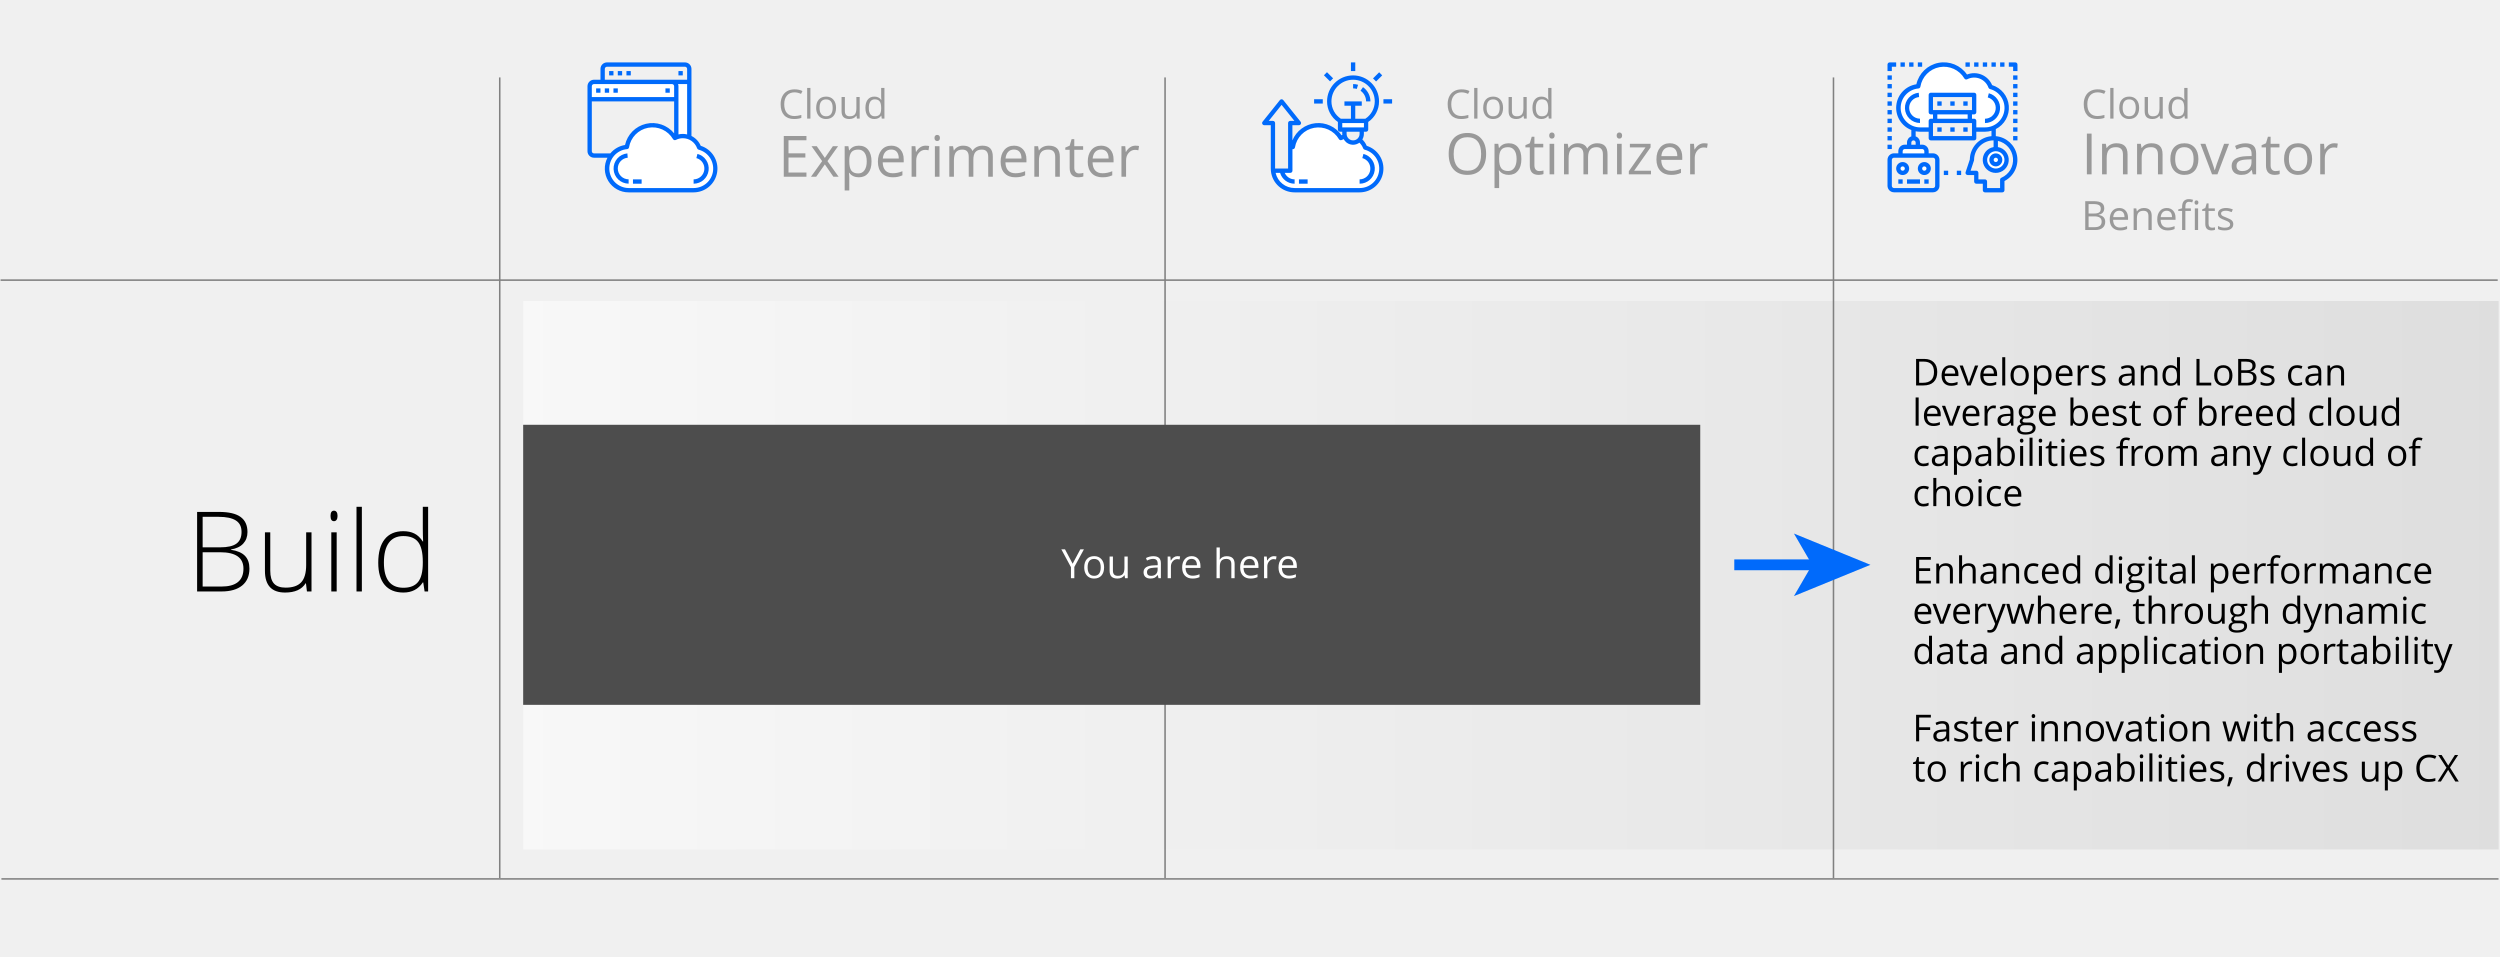
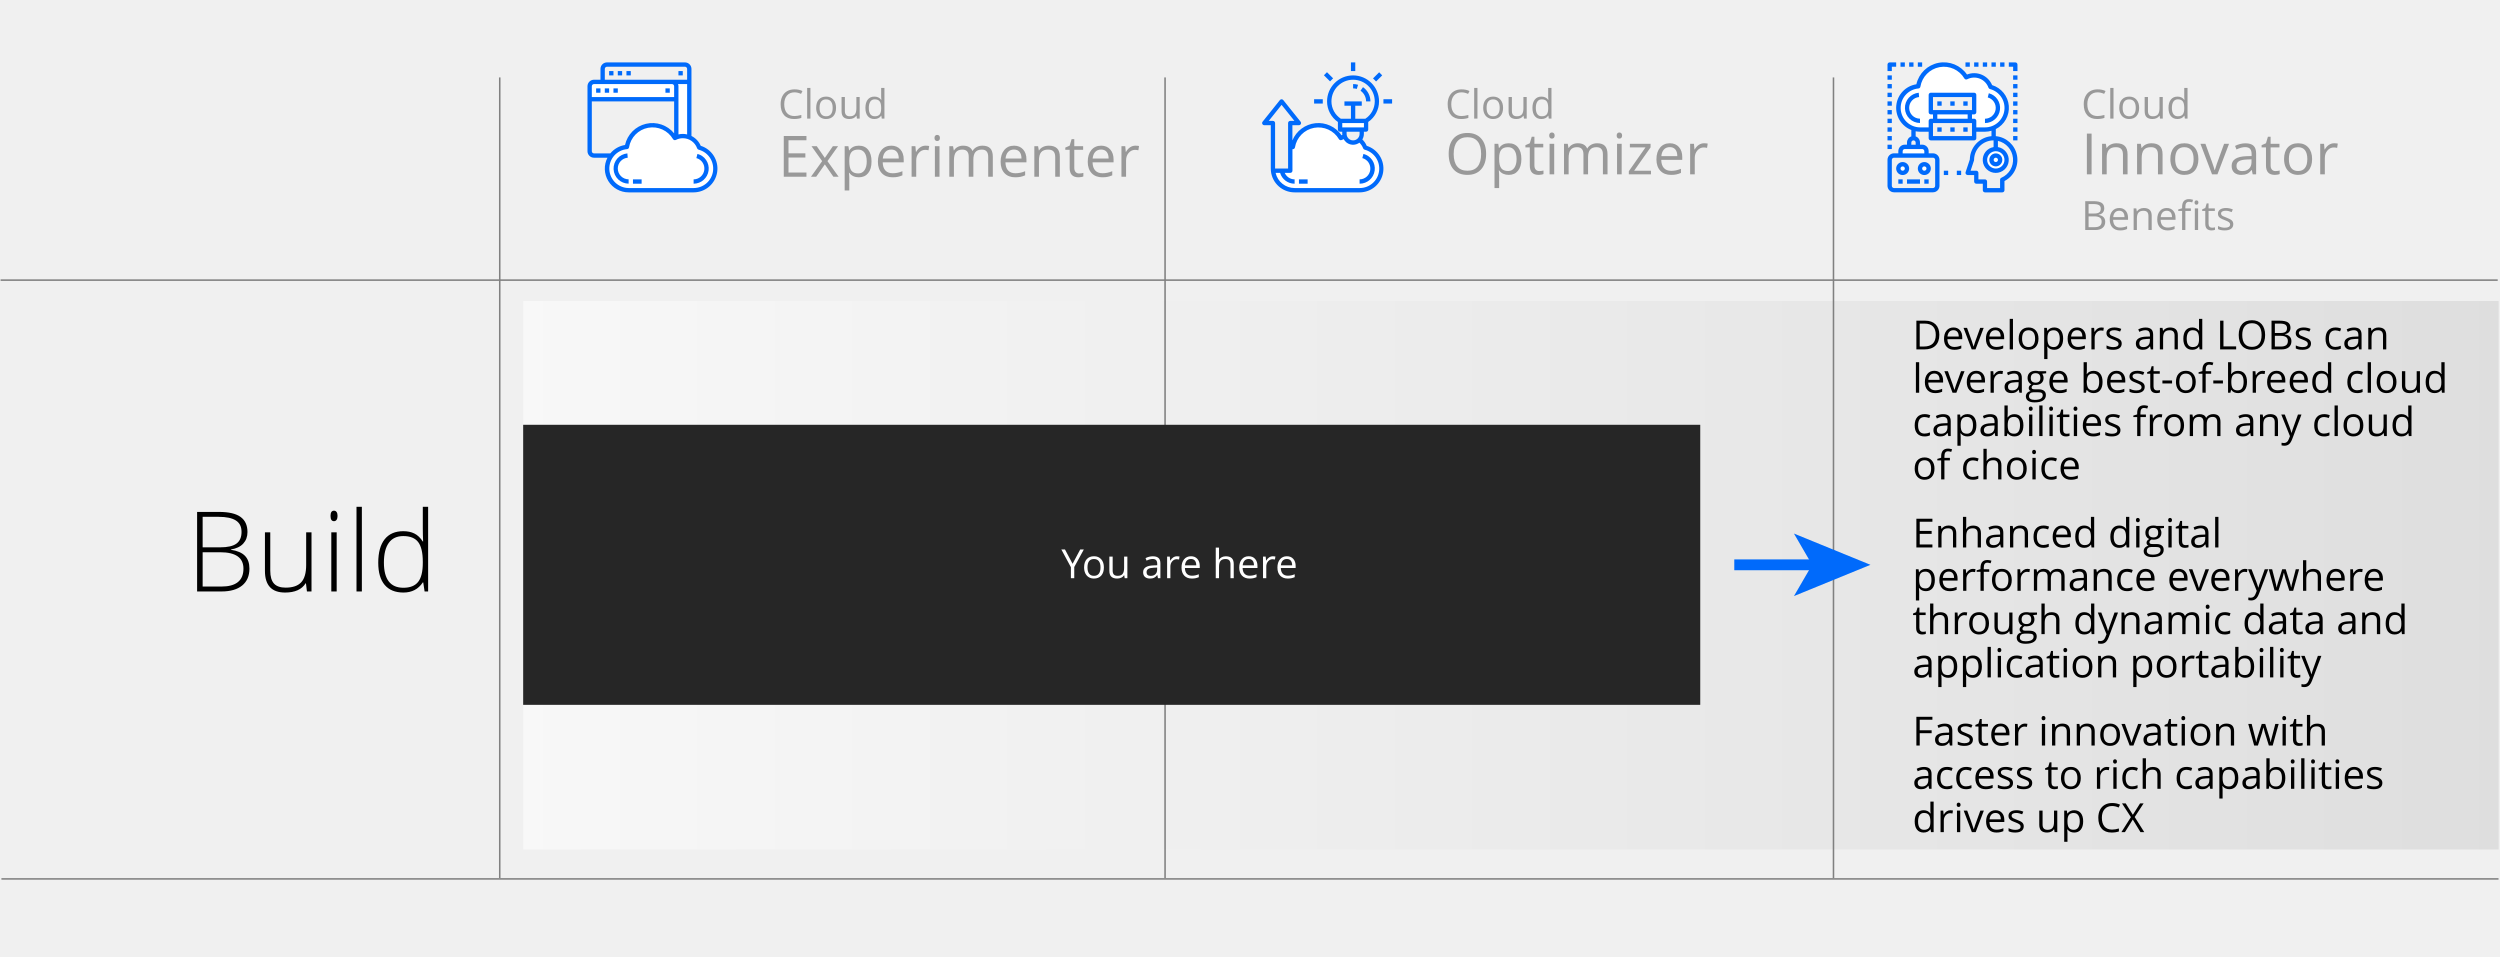
<svg xmlns="http://www.w3.org/2000/svg" id="Layer_1" data-name="Layer 1" viewBox="0 0 1615.75 617.95">
  <defs>
    <linearGradient id="linear-gradient" x1="338.12" y1="371.78" x2="1614.87" y2="371.78" gradientUnits="userSpaceOnUse">
      <stop offset="0" stop-color="#fff" />
      <stop offset="1" stop-color="#ccc" />
    </linearGradient>
  </defs>
  <line x1="322.98" y1="50.04" x2="322.98" y2="567.54" style="fill: none;stroke: gray;stroke-miterlimit: 10" />
-   <rect x="338.12" y="194.54" width="1276.75" height="354.47" style="opacity: 0.5;fill: url(#linear-gradient)" />
+   <rect x="338.12" y="194.54" width="1276.75" height="354.48" style="opacity: 0.5;fill: url(#linear-gradient)" />
  <line x1="752.98" y1="50.04" x2="752.98" y2="567.54" style="fill: none;stroke: gray;stroke-miterlimit: 10" />
  <line x1="1184.98" y1="50.04" x2="1184.98" y2="567.54" style="fill: none;stroke: gray;stroke-miterlimit: 10" />
-   <rect x="338.12" y="274.54" width="760.75" height="181" style="fill: #4d4d4d" />
-   <text transform="translate(685.93 373.67)" style="font-size: 26.132px;fill: #fff;font-family: OpenSans, Open Sans">You are here</text>
+   <rect x="338.12" y="274.54" width="760.75" height="181" style="fill: #262626" />
+   <text transform="translate(685.93 373.67)" style="font-size: 26px;fill: #fff;font-family: OpenSans, Open Sans">You are here</text>
  <line x1="0.37" y1="181.04" x2="1614.27" y2="181.04" style="fill: none;stroke: gray;stroke-miterlimit: 10" />
  <text transform="translate(502.93 76.67)" style="font-size: 26.132px;fill: #999;font-family: OpenSans, Open Sans">Cloud<tspan style="font-size: 36.854px;fill!: #000">
      <tspan x="0" y="37.56">Experimenter</tspan>
    </tspan>
  </text>
  <text transform="translate(934.03 76.67)" style="font-size: 26.132px;fill: #999;font-family: OpenSans, Open Sans">Cloud<tspan style="font-size: 36.854px;fill!: #000">
      <tspan x="0" y="36">Optimizer</tspan>
    </tspan>
  </text>
  <text transform="translate(1345.12 76.67)" style="font-size: 26.132px;fill: #999;font-family: OpenSans, Open Sans">Cloud<tspan style="font-size: 36.854px;fill!: #000">
      <tspan x="0" y="36">Innovator</tspan>
    </tspan>
    <tspan x="0" y="72">Benefits</tspan>
  </text>
  <text transform="translate(120.11 382.26)" style="font-size: 72px;font-family: OpenSans-Light, Open Sans;font-weight: 300">Build</text>
  <line x1="0.91" y1="568.04" x2="1614.8" y2="568.04" style="fill: none;stroke: gray;stroke-miterlimit: 10" />
  <g id="Share_cloud_cloud_computing_human_robot" data-name="Share cloud cloud computing human robot">
    <circle cx="1289.89" cy="103.33" r="7" style="fill: #fff" />
    <path d="M1236.69,83.08a14,14,0,0,0,4.2.65h7v-5.6h28v5.6h7a13.83,13.83,0,0,0,5.6-1.18,14,14,0,0,0-2-26.35,11.18,11.18,0,0,0-14.26-6.84,9.78,9.78,0,0,0-1.45.63,16.78,16.78,0,0,0-31,5.79,14,14,0,0,0-3,27.3Zm11.2-21.75h28v11.2h-28Z" style="fill: #fff" />
    <circle cx="1243.69" cy="108.93" r="2.8" style="fill: #fff" />
    <path d="M1245.09,97.73a2.8,2.8,0,0,0-2.8-2.8h-11.2a2.81,2.81,0,0,0-2.8,2.8v2.8h16.8Z" style="fill: #fff" />
    <circle cx="1229.69" cy="108.93" r="2.8" style="fill: #fff" />
    <path d="M1289.89,107.53a4.2,4.2,0,1,0-4.2-4.2A4.2,4.2,0,0,0,1289.89,107.53Zm0-5.6a1.4,1.4,0,1,1-1.4,1.4A1.39,1.39,0,0,1,1289.89,101.93Z" style="fill: #006afb" />
    <path d="M1289.89,88V83.43A15.38,15.38,0,0,0,1287.5,55a12.58,12.58,0,0,0-16.23-6.83,18.18,18.18,0,0,0-32.72,6.3,15.39,15.39,0,0,0-3.26,29.55v4.12a4.21,4.21,0,0,0-2.8,3.95v1.4h-1.4a4.21,4.21,0,0,0-4.2,4.2v1.4h-2.8a4.21,4.21,0,0,0-4.2,4.2v16.8a4.23,4.23,0,0,0,4.2,4.2h25.2a4.21,4.21,0,0,0,4.2-4.2v-16.8a4.2,4.2,0,0,0-4.2-4.2h-2.8v-1.4a4.2,4.2,0,0,0-4.2-4.2h-1.4v-1.4a4.21,4.21,0,0,0-2.8-3.95V84.86a16.49,16.49,0,0,0,2.8.27h5.6v4.2a1.4,1.4,0,0,0,1.4,1.4h28a1.4,1.4,0,0,0,1.4-1.4v-4.2h5.6a14.92,14.92,0,0,0,4.2-.61V88a15.42,15.42,0,0,0-14,15.09l-2.73,8.19a1.42,1.42,0,0,0,1.33,1.85h4.2v4.2a1.4,1.4,0,0,0,1.4,1.4h4.2v4.2a1.4,1.4,0,0,0,1.4,1.4h11.2a1.4,1.4,0,0,0,1.4-1.4V117a15.38,15.38,0,0,0-5.6-29Zm-54.6,4.13a1.4,1.4,0,1,1,2.8,0v1.4h-2.8Zm14,9.8a1.39,1.39,0,0,1,1.4,1.4v16.8a1.4,1.4,0,0,1-1.4,1.4h-25.2a1.4,1.4,0,0,1-1.4-1.4v-16.8a1.4,1.4,0,0,1,1.4-1.4Zm-7-5.6a1.39,1.39,0,0,1,1.4,1.4v1.4h-14v-1.4a1.4,1.4,0,0,1,1.4-1.4Zm32.2-8.4h-25.2v-8.4h25.2Zm-25.2-16.8v-8.4h25.2v8.4Zm22.4,2.8v2.8h-19.6v-2.8Zm11.2,8.4h-5.6v-4.2a1.39,1.39,0,0,0-1.4-1.4h-1.4v-2.8h1.4a1.4,1.4,0,0,0,1.4-1.4V61.33a1.39,1.39,0,0,0-1.4-1.4h-28a1.4,1.4,0,0,0-1.4,1.4v11.2a1.4,1.4,0,0,0,1.4,1.4h1.4v2.8h-1.4a1.4,1.4,0,0,0-1.4,1.4v4.2h-5.6a12.6,12.6,0,0,1-1-25.15,1.39,1.39,0,0,0,1.26-1.17,15.38,15.38,0,0,1,28.42-5.31,1.39,1.39,0,0,0,1.84.53,9.8,9.8,0,0,1,13.74,5.43,1.4,1.4,0,0,0,1,.89,12.6,12.6,0,0,1-3.19,24.78Zm12.6,21a5.6,5.6,0,1,1-5.6-5.6A5.6,5.6,0,0,1,1295.49,103.33Zm-2,11.55a1.42,1.42,0,0,0-.84,1.27v5.38h-8.4v-4.2a1.39,1.39,0,0,0-1.4-1.4h-4.2v-4.2a1.39,1.39,0,0,0-1.4-1.4h-3.65l2.18-6.56a1.31,1.31,0,0,0,.07-.44,12.62,12.62,0,0,1,12.6-12.6v4.32a8.41,8.41,0,1,0,2.8,0v-4a12.6,12.6,0,0,1,2.24,23.83Z" style="fill: #006afb" />
    <path d="M1229.69,113.13a4.2,4.2,0,1,0-4.2-4.2A4.2,4.2,0,0,0,1229.69,113.13Zm0-5.6a1.4,1.4,0,1,1-1.4,1.4A1.39,1.39,0,0,1,1229.69,107.53Z" style="fill: #006afb" />
    <path d="M1243.69,113.13a4.2,4.2,0,1,0-4.2-4.2A4.2,4.2,0,0,0,1243.69,113.13Zm0-5.6a1.4,1.4,0,1,1-1.4,1.4A1.39,1.39,0,0,1,1243.69,107.53Z" style="fill: #006afb" />
    <rect x="1232.49" y="115.93" width="8.4" height="2.8" style="fill: #006afb" />
    <rect x="1226.89" y="115.93" width="2.8" height="2.8" style="fill: #006afb" />
    <rect x="1243.69" y="115.93" width="2.8" height="2.8" style="fill: #006afb" />
    <rect x="1256.29" y="110.33" width="2.8" height="2.8" style="fill: #006afb" />
    <rect x="1264.69" y="110.33" width="2.8" height="2.8" style="fill: #006afb" />
    <path d="M1285.38,60.26l-.71,2.71a7,7,0,0,1-1.78,13.76v2.8a9.8,9.8,0,0,0,2.49-19.27Z" style="fill: #006afb" />
    <path d="M1233.89,69.73a7,7,0,0,1,6.42-7l-.23-2.79a9.8,9.8,0,0,0,.81,19.56v-2.8A7,7,0,0,1,1233.89,69.73Z" style="fill: #006afb" />
    <rect x="1252.09" y="65.53" width="2.8" height="2.8" style="fill: #006afb" />
    <rect x="1260.49" y="65.53" width="2.8" height="2.8" style="fill: #006afb" />
    <rect x="1268.89" y="65.53" width="2.8" height="2.8" style="fill: #006afb" />
    <rect x="1252.09" y="82.33" width="2.8" height="2.8" style="fill: #006afb" />
    <rect x="1260.49" y="82.33" width="2.8" height="2.8" style="fill: #006afb" />
    <rect x="1268.89" y="82.33" width="2.8" height="2.8" style="fill: #006afb" />
    <rect x="1239.49" y="40.33" width="2.8" height="2.8" style="fill: #006afb" />
    <rect x="1233.89" y="40.33" width="2.8" height="2.8" style="fill: #006afb" />
    <rect x="1228.29" y="40.33" width="2.8" height="2.8" style="fill: #006afb" />
    <path d="M1222.69,43.13h2.8v-2.8h-4.2a1.4,1.4,0,0,0-1.4,1.4v4.2h2.8Z" style="fill: #006afb" />
    <rect x="1219.89" y="48.73" width="2.8" height="2.8" style="fill: #006afb" />
    <rect x="1219.89" y="54.33" width="2.8" height="2.8" style="fill: #006afb" />
    <rect x="1219.89" y="59.93" width="2.8" height="2.8" style="fill: #006afb" />
    <rect x="1219.89" y="65.53" width="2.8" height="2.8" style="fill: #006afb" />
    <rect x="1219.89" y="71.13" width="2.8" height="2.8" style="fill: #006afb" />
    <rect x="1219.89" y="76.73" width="2.8" height="2.8" style="fill: #006afb" />
    <rect x="1219.89" y="82.33" width="2.8" height="2.8" style="fill: #006afb" />
    <rect x="1219.89" y="87.93" width="2.8" height="2.8" style="fill: #006afb" />
    <rect x="1219.89" y="93.53" width="2.8" height="2.8" style="fill: #006afb" />
    <rect x="1281.49" y="40.33" width="2.8" height="2.8" style="fill: #006afb" />
    <rect x="1287.09" y="40.33" width="2.8" height="2.8" style="fill: #006afb" />
    <rect x="1292.69" y="40.33" width="2.8" height="2.8" style="fill: #006afb" />
    <path d="M1302.49,40.33h-4.2v2.8h2.8v2.8h2.8v-4.2A1.39,1.39,0,0,0,1302.49,40.33Z" style="fill: #006afb" />
    <rect x="1301.09" y="48.73" width="2.8" height="2.8" style="fill: #006afb" />
    <rect x="1301.09" y="54.33" width="2.8" height="2.8" style="fill: #006afb" />
    <rect x="1301.09" y="59.93" width="2.8" height="2.8" style="fill: #006afb" />
    <rect x="1301.09" y="65.53" width="2.8" height="2.8" style="fill: #006afb" />
    <rect x="1301.09" y="71.13" width="2.8" height="2.8" style="fill: #006afb" />
    <rect x="1301.09" y="76.73" width="2.8" height="2.8" style="fill: #006afb" />
    <rect x="1301.09" y="82.33" width="2.8" height="2.8" style="fill: #006afb" />
    <rect x="1301.09" y="87.93" width="2.8" height="2.8" style="fill: #006afb" />
    <rect x="1275.89" y="40.33" width="2.8" height="2.8" style="fill: #006afb" />
    <rect x="1270.29" y="40.33" width="2.8" height="2.8" style="fill: #006afb" />
  </g>
  <g id="Browser_web_cloud_computing_cloud_website" data-name="Browser web cloud computing cloud website">
    <path d="M451.84,95.4a11.29,11.29,0,0,0-6.36-6.66V52.93h-61.6a2.81,2.81,0,0,0-2.8,2.8v8.4h56V88.75c-.32.13-.64.28-.95.44a16.78,16.78,0,0,0-31,5.79,14,14,0,0,0,1.16,28h42a14,14,0,0,0,3.56-27.53Z" style="fill: #fff" />
    <rect x="385.28" y="57.13" width="2.8" height="2.8" style="fill: #006afb" />
    <rect x="390.88" y="57.13" width="2.8" height="2.8" style="fill: #006afb" />
    <rect x="396.48" y="57.13" width="2.8" height="2.8" style="fill: #006afb" />
    <rect x="430.08" y="57.13" width="2.8" height="2.8" style="fill: #006afb" />
    <rect x="393.68" y="45.93" width="2.8" height="2.8" style="fill: #006afb" />
    <rect x="399.28" y="45.93" width="2.8" height="2.8" style="fill: #006afb" />
    <rect x="404.88" y="45.93" width="2.8" height="2.8" style="fill: #006afb" />
    <rect x="438.48" y="45.93" width="2.8" height="2.8" style="fill: #006afb" />
    <path d="M452.89,94.24a12.64,12.64,0,0,0-6-6.37V44.53a4.21,4.21,0,0,0-4.2-4.2h-50.4a4.21,4.21,0,0,0-4.2,4.2v7h-4.2a4.21,4.21,0,0,0-4.2,4.2v42a4.22,4.22,0,0,0,4.2,4.2h8.72a15.34,15.34,0,0,0,13.68,22.4h42a15.4,15.4,0,0,0,4.61-30.09Zm-62-49.71a1.4,1.4,0,0,1,1.4-1.4h50.4a1.4,1.4,0,0,1,1.4,1.4v7h-53.2Zm47.35,9.8h5.85V86.88a11.78,11.78,0,0,0-5.6,0V55.73A4.13,4.13,0,0,0,438.23,54.33Zm-55.75,1.4a1.4,1.4,0,0,1,1.4-1.4h50.4a1.4,1.4,0,0,1,1.4,1.4v7h-53.2Zm1.4,43.4a1.4,1.4,0,0,1-1.4-1.4V65.53h53.2V86.18a18.14,18.14,0,0,0-31.74,7.53,15.42,15.42,0,0,0-9.49,5.42Zm64.4,22.4h-42a12.6,12.6,0,0,1-1-25.15,1.39,1.39,0,0,0,1.26-1.17,15.37,15.37,0,0,1,28.42-5.31,1.4,1.4,0,0,0,1.85.53,9.58,9.58,0,0,1,4.51-1.1,9.79,9.79,0,0,1,9.23,6.53,1.38,1.38,0,0,0,1,.89,12.6,12.6,0,0,1-3.19,24.78Z" style="fill: #006afb" />
    <path d="M450.77,99.46l-.71,2.71a7,7,0,0,1-1.78,13.76v2.8a9.8,9.8,0,0,0,2.49-19.27Z" style="fill: #006afb" />
    <path d="M399.28,108.93a7,7,0,0,1,6.42-7l-.23-2.79a9.8,9.8,0,0,0,.81,19.56v-2.8A7,7,0,0,1,399.28,108.93Z" style="fill: #006afb" />
    <rect x="409.08" y="115.93" width="5.6" height="2.8" style="fill: #006afb" />
  </g>
  <g id="Idea_arrow_cloud_server_creative" data-name="Idea arrow cloud server creative">
    <path d="M836.71,122.93h42a14,14,0,0,0,3.55-27.53,11.29,11.29,0,0,0-3.64-5.08,5.61,5.61,0,0,1-9.45-2.1,11.16,11.16,0,0,0-2.62,1,16.78,16.78,0,0,0-31,5.79,11.24,11.24,0,0,0-1.63.24v15.11H822.78A14,14,0,0,0,836.71,122.93Z" style="fill: #fff" />
    <polygon points="866.11 78.13 866.11 83.73 868.91 83.73 880.11 83.73 882.91 83.73 882.91 78.13 874.51 78.13 866.11 78.13" style="fill: #fff" />
    <path d="M882.91,65.53h2.8a11.26,11.26,0,0,0-4.8-9.2l-1.61,2.3A8.43,8.43,0,0,1,882.91,65.53Z" style="fill: #006afb" />
    <path d="M877.7,54.79a10.8,10.8,0,0,0-3.19-.46v2.8a8.08,8.08,0,0,1,2.39.34Z" style="fill: #006afb" />
    <rect x="873.11" y="40.33" width="2.8" height="5.6" style="fill: #006afb" />
    <rect x="857.27" y="46.89" width="2.8" height="5.6" transform="translate(216.41 621.78) rotate(-45.01)" style="fill: #006afb" />
    <rect x="849.31" y="64.13" width="5.6" height="2.8" style="fill: #006afb" />
    <rect x="894.11" y="64.13" width="5.6" height="2.8" style="fill: #006afb" />
    <rect x="887.55" y="48.29" width="5.6" height="2.8" transform="translate(225.64 644.12) rotate(-45)" style="fill: #006afb" />
    <path d="M883.31,94.25a12.33,12.33,0,0,0-2.83-4.13,7,7,0,0,0,1-3.59v-1.4h1.4a1.4,1.4,0,0,0,1.4-1.4v-4.9a16.15,16.15,0,0,0,7-13.3,16.8,16.8,0,1,0-33.6,0,16.12,16.12,0,0,0,7,13.3v4.9a1.4,1.4,0,0,0,1.4,1.4h1.4v1.4a5.88,5.88,0,0,0,.07.71l-.51.17a18.17,18.17,0,0,0-31.76,3.32v-9.8h4.2a1.45,1.45,0,0,0,1.26-.8,1.38,1.38,0,0,0-.17-1.47l-11.2-14a1.43,1.43,0,0,0-2-.16s-.11.1-.16.16l-11.2,14a1.38,1.38,0,0,0-.16,1.47,1.42,1.42,0,0,0,1.26.8h4.2v28c0,.51,0,1,.07,1.54a15.35,15.35,0,0,0,15.33,13.86h42a15.39,15.39,0,0,0,4.6-30.08ZM866.57,76.73a13.45,13.45,0,0,1-6.06-11.2,14,14,0,1,1,28,0,13.46,13.46,0,0,1-6.07,11.2h-6.53v-8.4h4.2v-2.8h-11.2v2.8h4.2v8.4Zm.94,5.6v-2.8h14v2.8Zm11.2,2.8v1.4a4.2,4.2,0,0,1-8.4,0v-1.4Zm-56-7H820l8.29-10.36,8.28,10.36h-2.68a1.39,1.39,0,0,0-1.4,1.4v29.4h-8.4V79.53A1.4,1.4,0,0,0,822.71,78.13Zm56,43.4h-42a12.55,12.55,0,0,1-12.28-9.8h2.9a9.74,9.74,0,0,0,9.38,7v-2.8a7,7,0,0,1-6.39-4.2h3.59a1.4,1.4,0,0,0,1.4-1.4V96.42l.35,0a1.41,1.41,0,0,0,1.27-1.17,15.37,15.37,0,0,1,28.42-5.31,1.4,1.4,0,0,0,1.83.53c.41-.2.82-.37,1.24-.53a6.9,6.9,0,0,0,9.36,2.79,5.55,5.55,0,0,0,.81-.51A10,10,0,0,1,881,95.86a1.4,1.4,0,0,0,1,.9,12.59,12.59,0,0,1-3.2,24.77Z" style="fill: #006afb" />
    <path d="M881.19,99.46l-.71,2.71a7,7,0,0,1-1.77,13.76v2.8a9.79,9.79,0,0,0,2.48-19.27Z" style="fill: #006afb" />
    <rect x="839.51" y="115.93" width="5.6" height="2.8" style="fill: #006afb" />
  </g>
  <g>
    <line x1="1120.87" y1="365.04" x2="1173.78" y2="365.04" style="fill: none;stroke: #006afb;stroke-miterlimit: 10;stroke-width: 7px" />
    <polygon points="1208.87 365.04 1159.43 385.25 1171.16 365.04 1159.43 344.84 1208.87 365.04" style="fill: #006afb" />
  </g>
-   <text transform="translate(1236.01 249.11)" style="font-size: 24px;font-family: OpenSans, Open Sans">Developers and LoBs can <tspan x="0" y="26">leverage best of breed cloud </tspan>
-     <tspan x="0" y="52">capabilities from any cloud of </tspan>
-     <tspan x="0" y="78">choice</tspan>
-     <tspan x="0" y="128">Enhanced digital performance </tspan>
-     <tspan x="0" y="154">everywhere, through dynamic </tspan>
-     <tspan x="0" y="180">data and application portability</tspan>
-     <tspan x="0" y="230">Faster innovation with access </tspan>
-     <tspan x="0" y="256">to rich capabilities, drives up CX </tspan>
+   <text transform="translate(1236.01 225.82)" style="font-size: 26px;font-family: OpenSans, Open Sans">Developers and LOBs can <tspan x="0" y="28">leverage best-of-breed cloud </tspan>
+     <tspan x="0" y="56">capabilities from any cloud </tspan>
+     <tspan x="0" y="84">of choice</tspan>
+     <tspan x="0" y="128">Enhanced digital </tspan>
+     <tspan x="0" y="156">performance everywhere </tspan>
+     <tspan x="0" y="184">through dynamic data and </tspan>
+     <tspan x="0" y="212">application portability</tspan>
+     <tspan x="0" y="256">Faster innovation with </tspan>
+     <tspan x="0" y="284">access to rich capabilities </tspan>
+     <tspan x="0" y="312">drives up CX </tspan>
  </text>
</svg>
